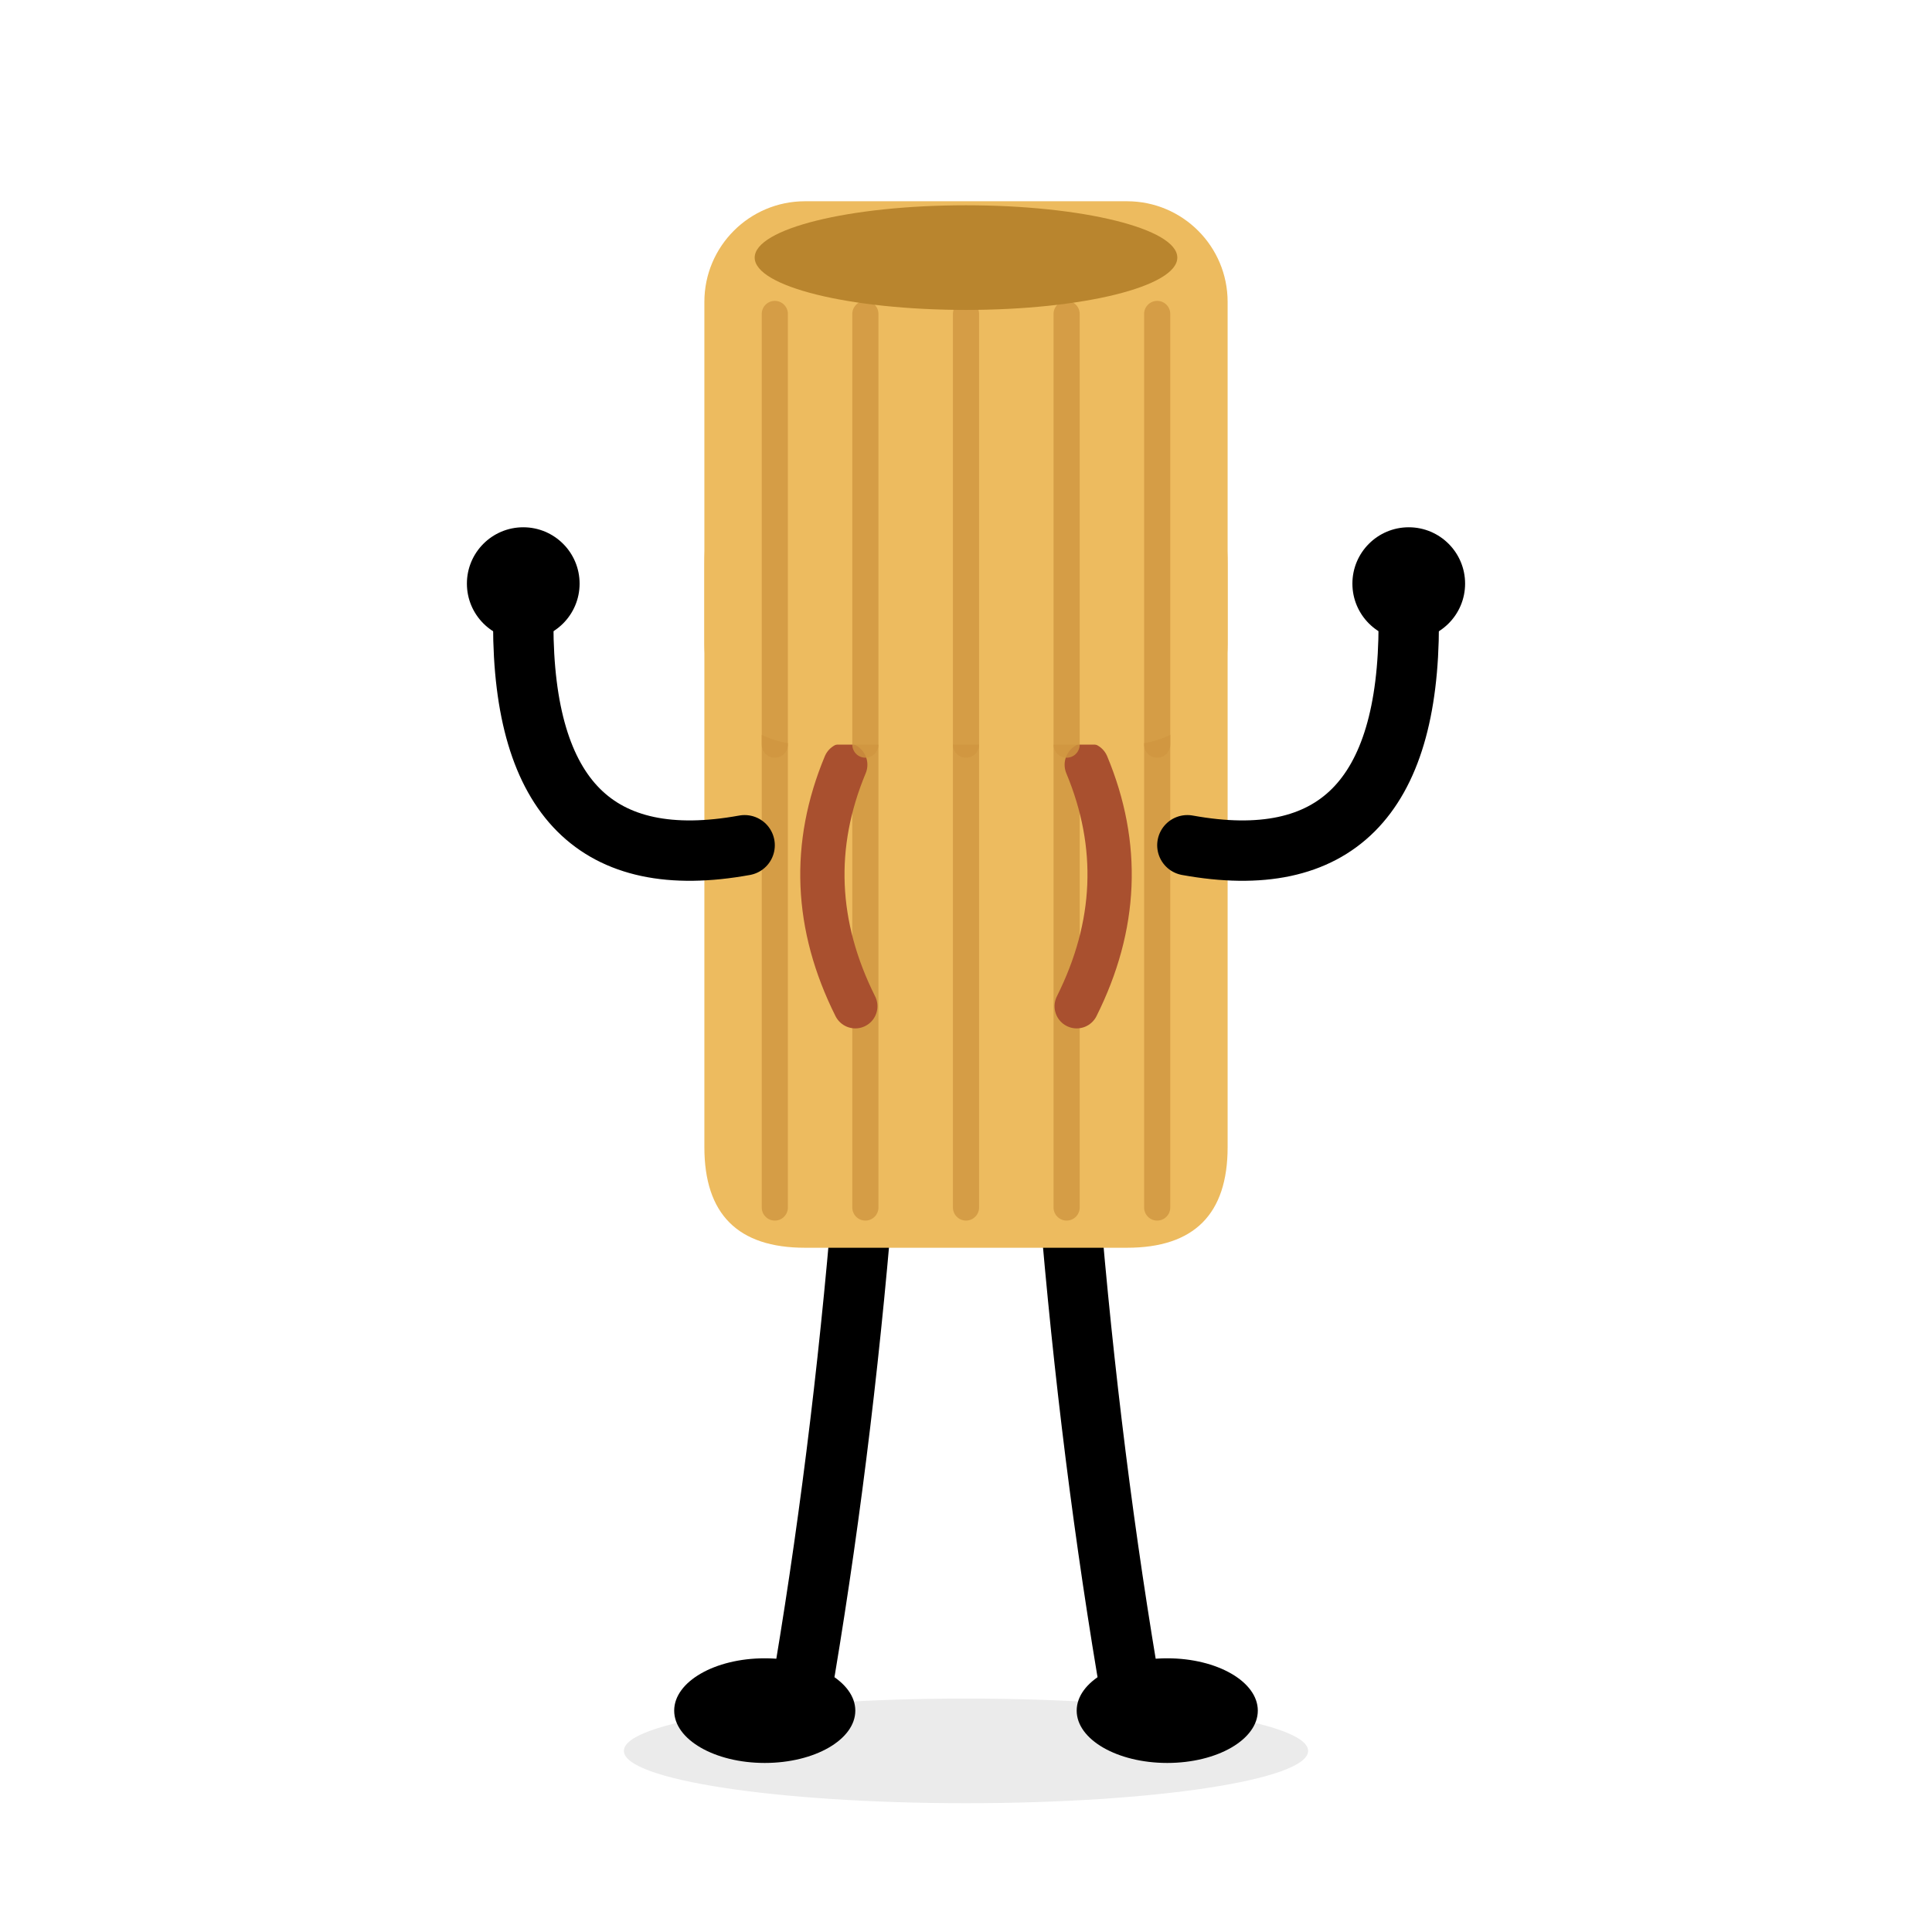
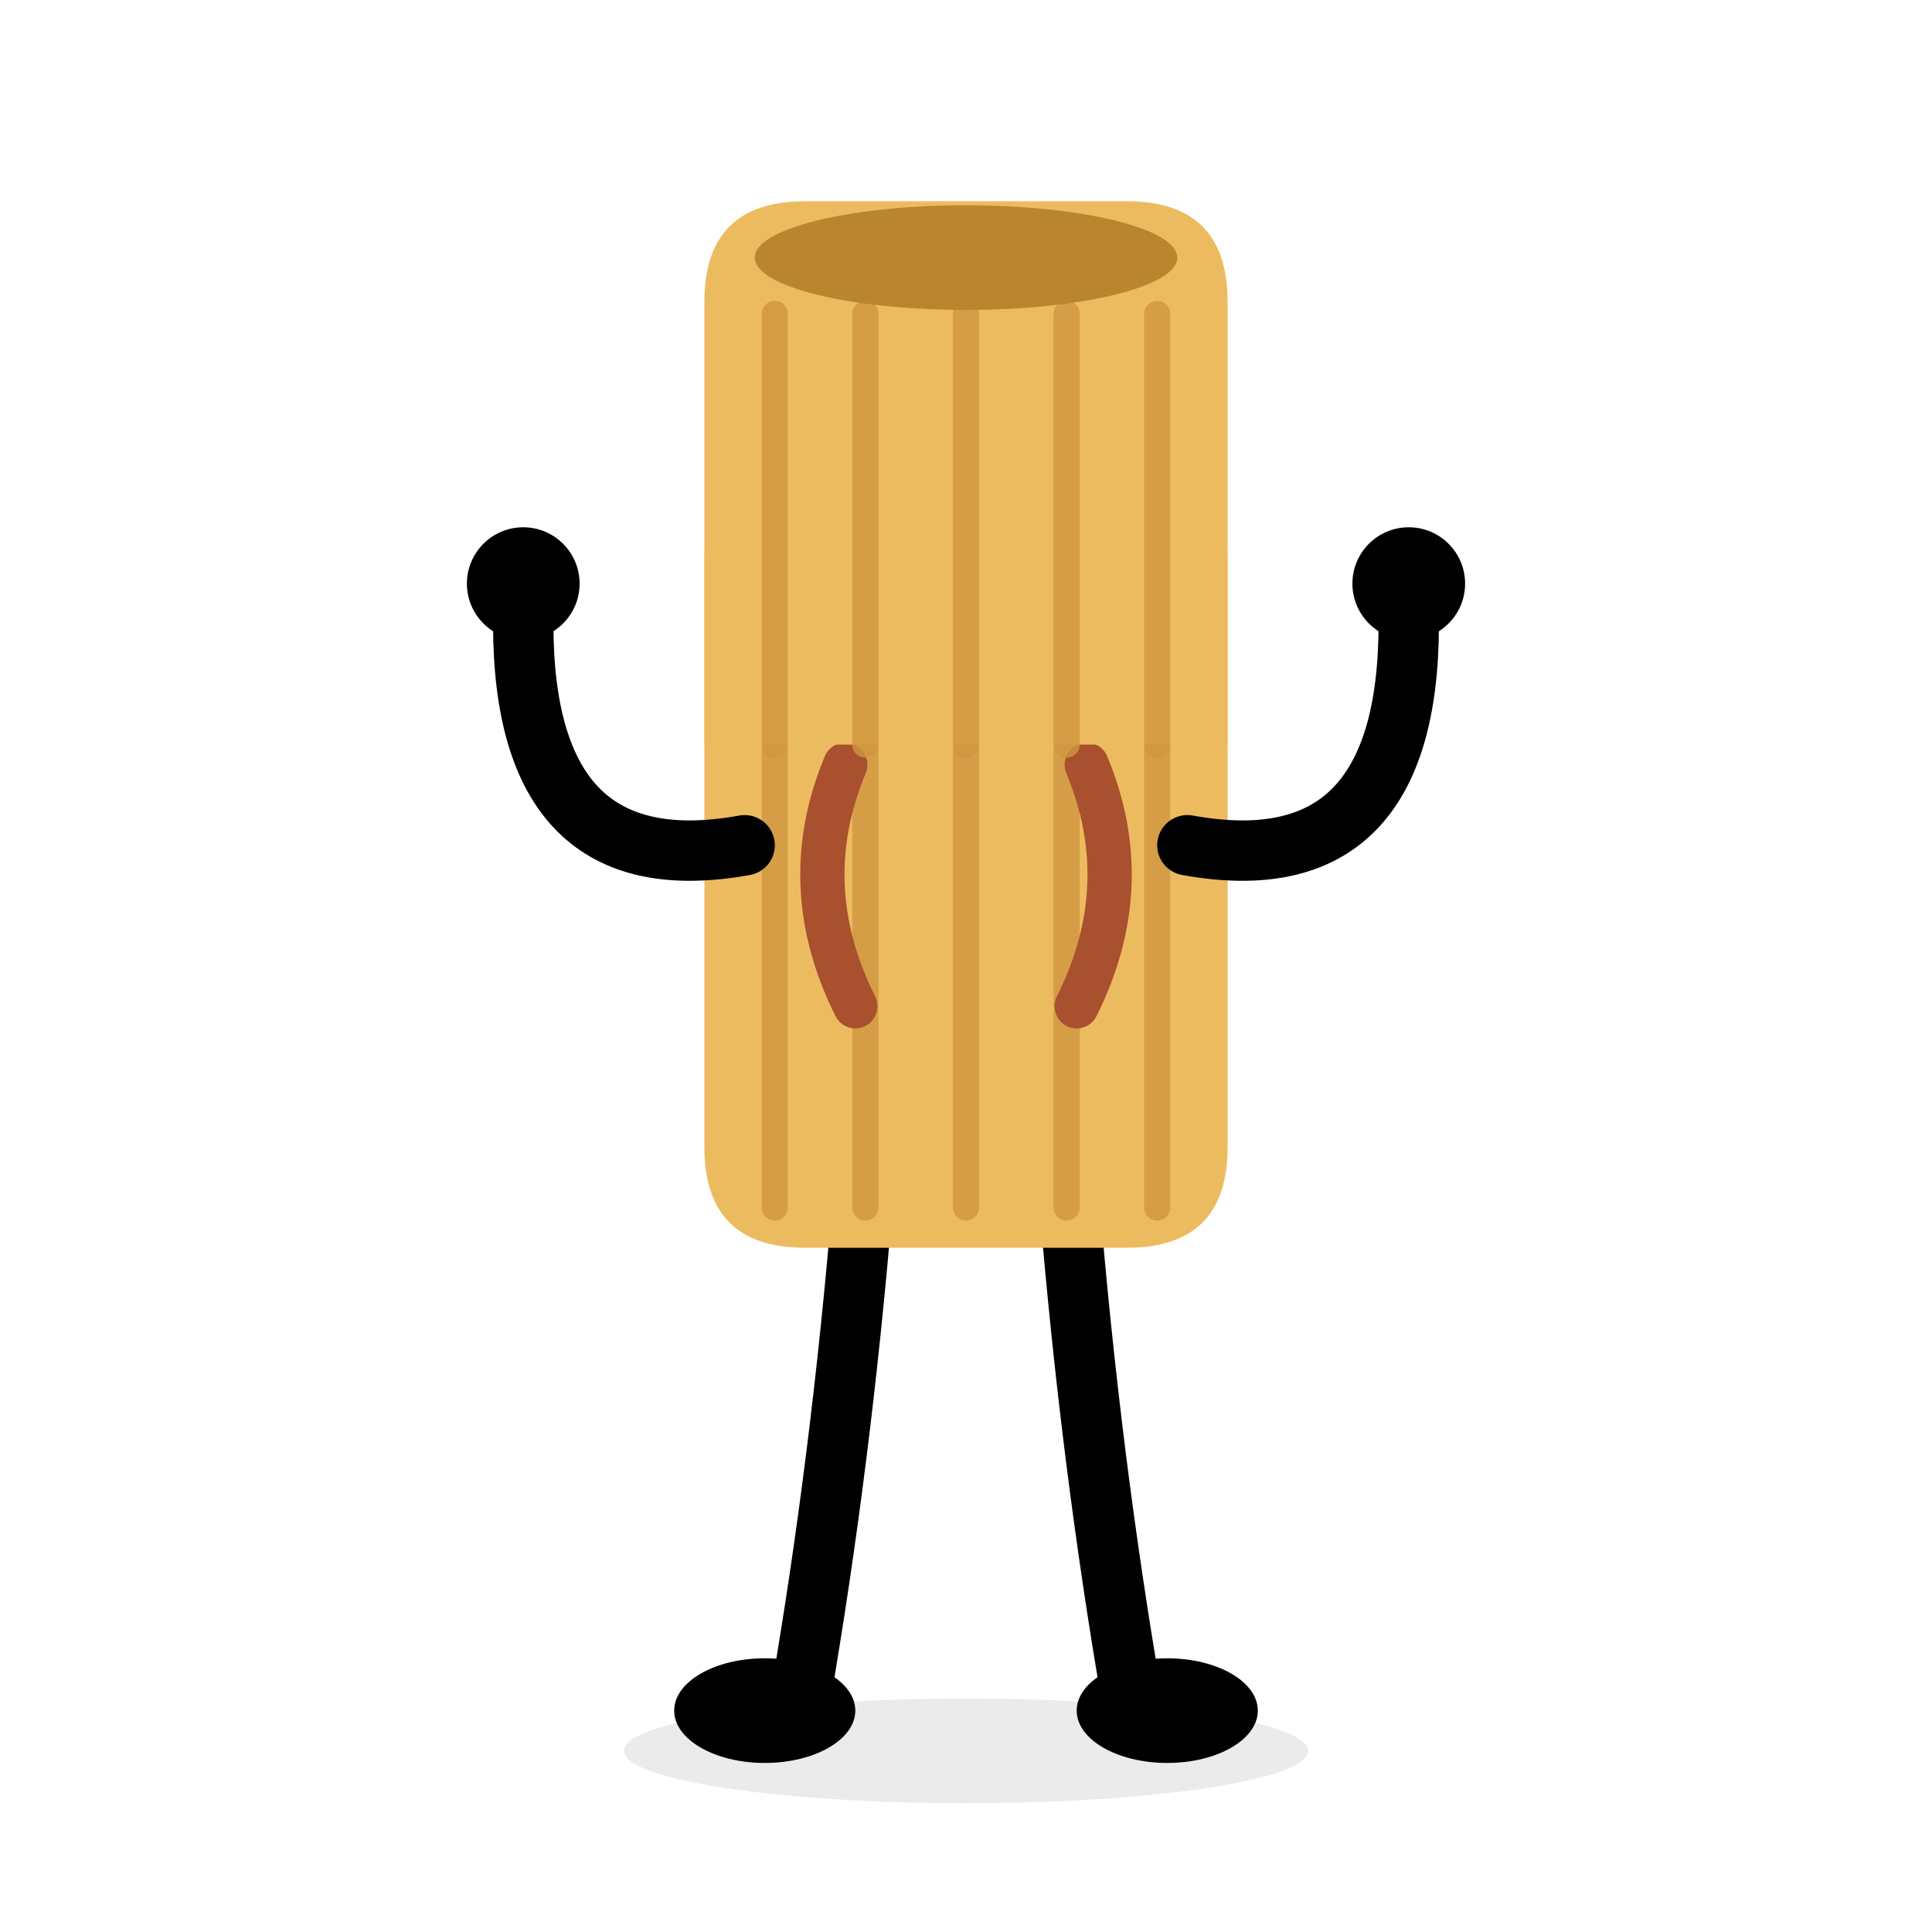
<svg xmlns="http://www.w3.org/2000/svg" data-character="rigatoni" width="96" height="96" viewBox="0 0 96 96" fill="none" stroke="currentColor" stroke-width="3" stroke-linecap="round" stroke-linejoin="round" data-figure="scap">
  <defs>
-     <radialGradient id="cp-glow-rigatoni">
+     <radialGradient id="cp-glow-rigatoni3">
      <stop offset="0" stop-color="#FF7A59" />
      <stop offset="0.55" stop-color="#FF7A59" stop-opacity="0.75" />
      <stop offset="1" stop-color="#FF7A59" stop-opacity="0" />
    </radialGradient>
  </defs>
  <ellipse cx="48" cy="87" rx="17" ry="2.6" fill="currentColor" stroke="none" opacity="0.08" />
  <g data-part="legs">
    <path d="M43 58 Q42 71 40 83" />
    <path d="M53 58 Q54 71 56 83" />
    <ellipse cx="38" cy="85" rx="4.5" ry="2.6" fill="currentColor" stroke="none" />
    <ellipse cx="58" cy="85" rx="4.5" ry="2.6" fill="currentColor" stroke="none" />
  </g>
  <path data-part="body" d="M40 23 L56 23 Q61 23 61 28 L61 57 Q61 62 56 62 L40 62 Q35 62 35 57 L35 28 Q35 23 40 23 Z" fill="#EDBB5F" stroke="none" />
  <path d="M38.5 25.0 L38.5 60.0" stroke="#CF9640" stroke-width="1.3" opacity="0.8" />
  <path d="M43 25.0 L43 60.0" stroke="#CF9640" stroke-width="1.3" opacity="0.8" />
  <path d="M48 25.0 L48 60.0" stroke="#CF9640" stroke-width="1.3" opacity="0.8" />
  <path d="M53 25.0 L53 60.0" stroke="#CF9640" stroke-width="1.3" opacity="0.8" />
  <path d="M57.5 25.0 L57.5 60.0" stroke="#CF9640" stroke-width="1.3" opacity="0.8" />
-   <ellipse data-part="glow" cx="48" cy="45" rx="9.6" ry="10.5" fill="url(#cp-glow-rigatoni)" stroke="none" opacity="0">
+   <ellipse data-part="glow" cx="48" cy="45" rx="9.6" ry="10.5" fill="url(#cp-glow-rigatoni3)" stroke="none" opacity="0">
    <animate attributeName="opacity" values="0;0;1;1;0;0" keyTimes="0;0.2;0.35;0.7;0.85;1" dur="2.6s" repeatCount="indefinite" />
  </ellipse>
  <path d="M42 38 Q39.5 44 42.5 50" stroke="#A9502F" stroke-width="2.2">
    <animateTransform attributeName="transform" type="translate" values="0 0;3.5 0;3.5 0;0 0" keyTimes="0;0.3;0.7;1" calcMode="spline" keySplines="0.45 0 0.55 1;0 0 1 1;0.45 0 0.55 1" dur="2.6s" repeatCount="indefinite" />
  </path>
  <path d="M54 38 Q56.5 44 53.5 50" stroke="#A9502F" stroke-width="2.2">
    <animateTransform attributeName="transform" type="translate" values="0 0;-3.5 0;-3.5 0;0 0" keyTimes="0;0.3;0.7;1" calcMode="spline" keySplines="0.45 0 0.55 1;0 0 1 1;0.45 0 0.55 1" dur="2.6s" repeatCount="indefinite" />
  </path>
  <path d="M37 42 Q26 44 26 31">
    <animate attributeName="d" values="M37 42 Q26 44 26 31;M38 45 Q30 52 28 39;M38 45 Q30 52 28 39;M37 42 Q26 44 26 31" keyTimes="0;0.3;0.7;1" calcMode="spline" keySplines="0.45 0 0.55 1;0 0 1 1;0.45 0 0.55 1" dur="2.6s" repeatCount="indefinite" />
  </path>
  <circle cx="26" cy="29" r="2.8" fill="currentColor" stroke="none">
    <animate attributeName="cx" values="26;28;28;26" keyTimes="0;0.3;0.7;1" calcMode="spline" keySplines="0.45 0 0.55 1;0 0 1 1;0.45 0 0.55 1" dur="2.6s" repeatCount="indefinite" />
    <animate attributeName="cy" values="29;37;37;29" keyTimes="0;0.3;0.7;1" calcMode="spline" keySplines="0.45 0 0.55 1;0 0 1 1;0.45 0 0.55 1" dur="2.6s" repeatCount="indefinite" />
  </circle>
  <path d="M59 42 Q70 44 70 31">
    <animate attributeName="d" values="M59 42 Q70 44 70 31;M58 45 Q66 52 68 39;M58 45 Q66 52 68 39;M59 42 Q70 44 70 31" keyTimes="0;0.3;0.7;1" calcMode="spline" keySplines="0.45 0 0.55 1;0 0 1 1;0.45 0 0.55 1" dur="2.6s" repeatCount="indefinite" />
  </path>
  <circle cx="70" cy="29" r="2.8" fill="currentColor" stroke="none">
    <animate attributeName="cx" values="70;68;68;70" keyTimes="0;0.3;0.7;1" calcMode="spline" keySplines="0.45 0 0.55 1;0 0 1 1;0.45 0 0.55 1" dur="2.6s" repeatCount="indefinite" />
    <animate attributeName="cy" values="29;37;37;29" keyTimes="0;0.3;0.7;1" calcMode="spline" keySplines="0.45 0 0.55 1;0 0 1 1;0.45 0 0.55 1" dur="2.6s" repeatCount="indefinite" />
  </circle>
  <g data-part="head">
-     <rect x="35" y="10" width="26" height="27" rx="5" fill="#EDBB5F" stroke="none" />
+     <path d="M35 15 Q35 10 40 10 L56 10 Q61 10 61 15 L61 37 L35 37 Z" fill="#EDBB5F" stroke="none" />
    <path d="M38.5 15.6 L38.5 37.0" stroke="#CF9640" stroke-width="1.3" opacity="0.8" />
    <path d="M43 15.6 L43 37.0" stroke="#CF9640" stroke-width="1.3" opacity="0.8" />
    <path d="M48 15.6 L48 37.0" stroke="#CF9640" stroke-width="1.3" opacity="0.8" />
    <path d="M53 15.6 L53 37.0" stroke="#CF9640" stroke-width="1.3" opacity="0.8" />
    <path d="M57.5 15.6 L57.5 37.0" stroke="#CF9640" stroke-width="1.3" opacity="0.8" />
    <ellipse cx="48" cy="12.8" rx="10.5" ry="2.6" fill="#B9852E" stroke="none" />
  </g>
</svg>
